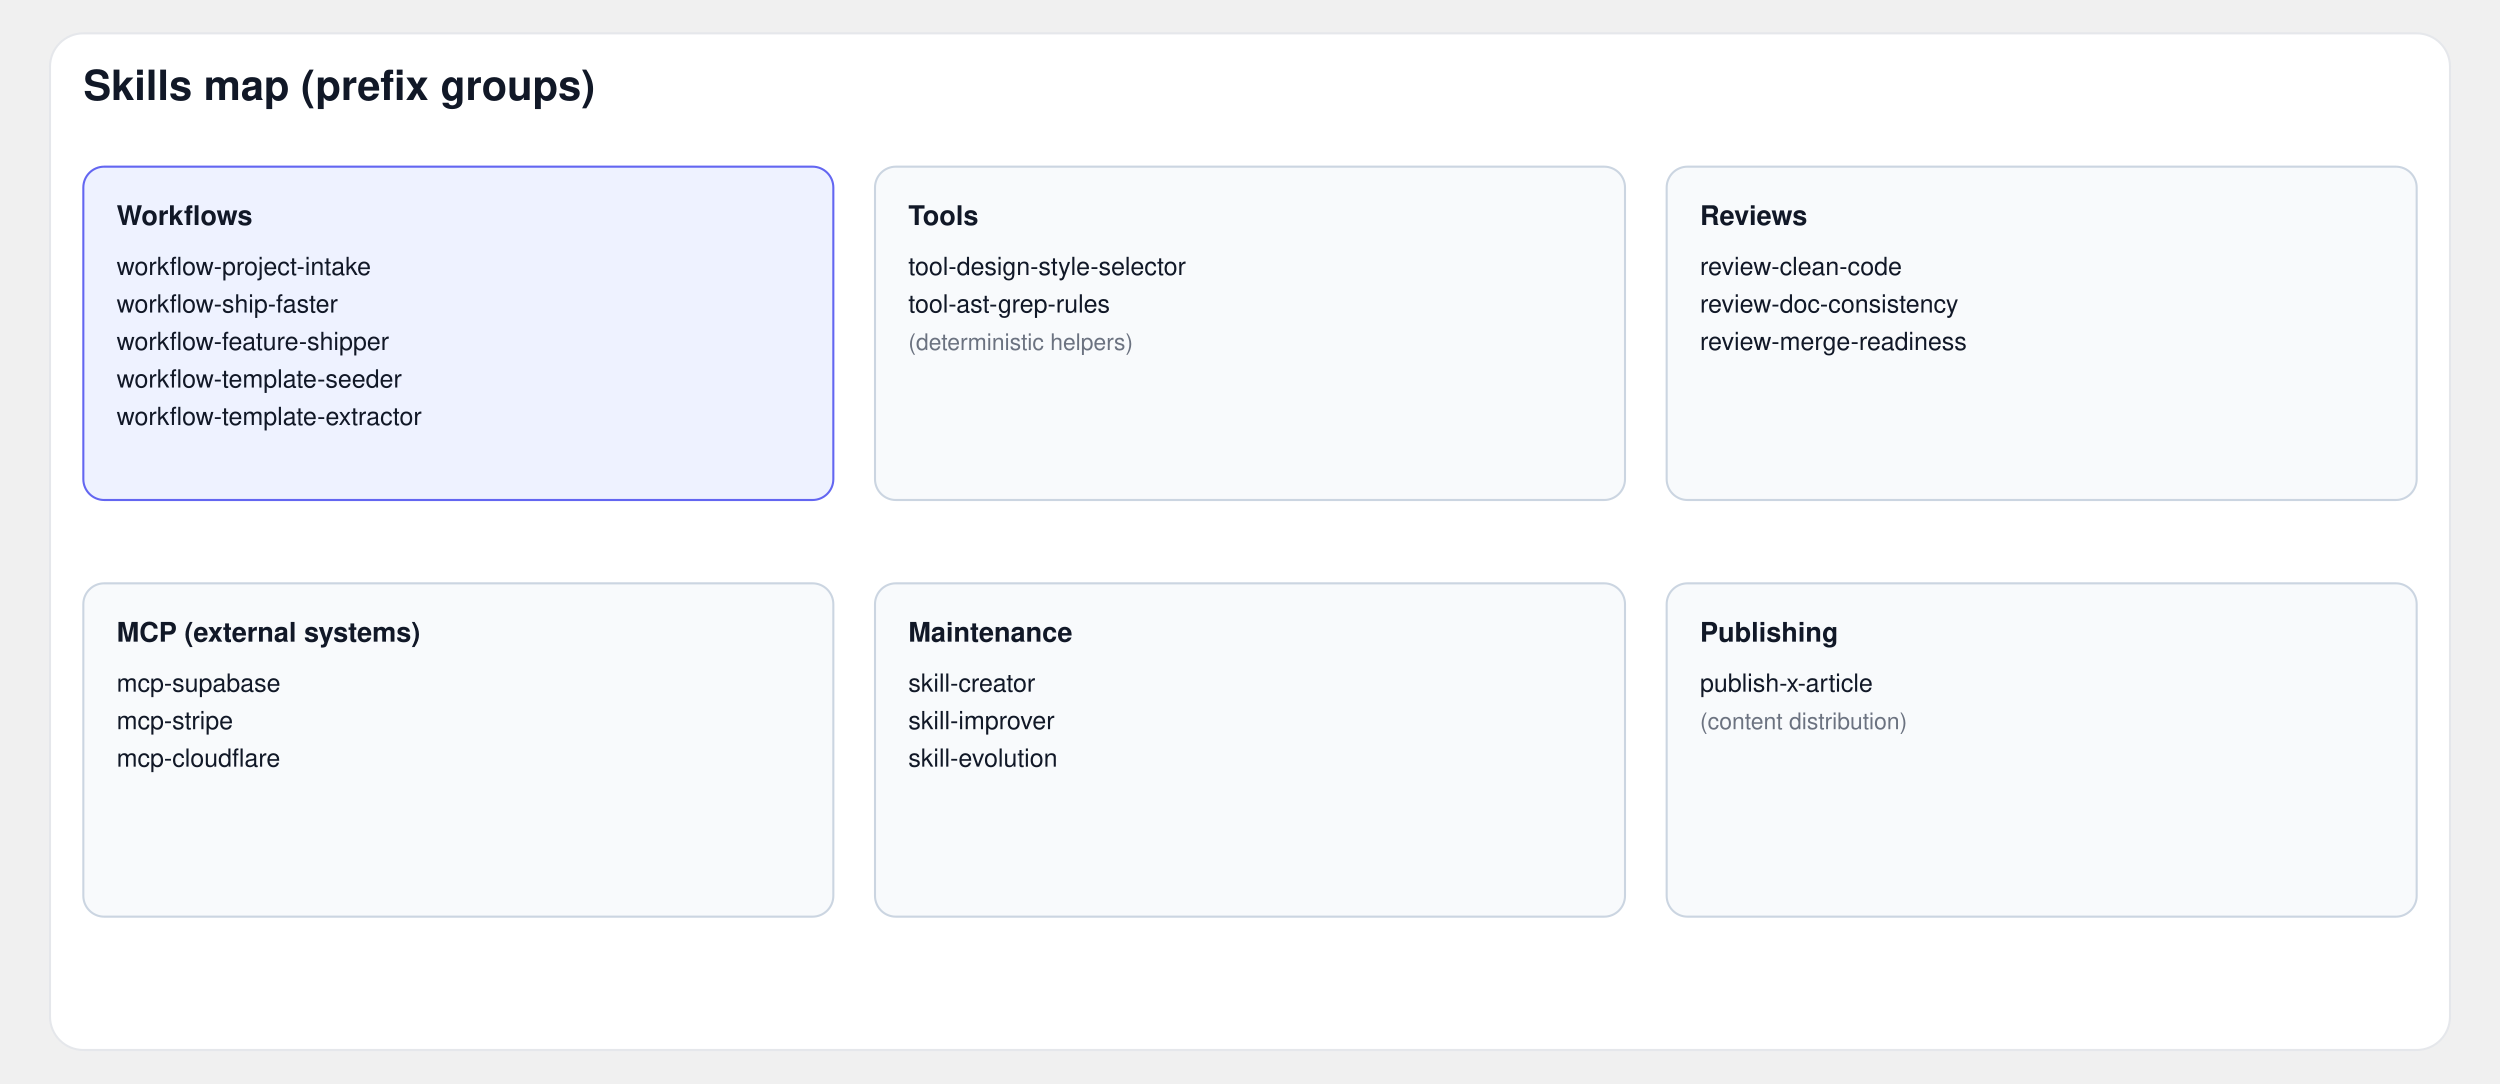
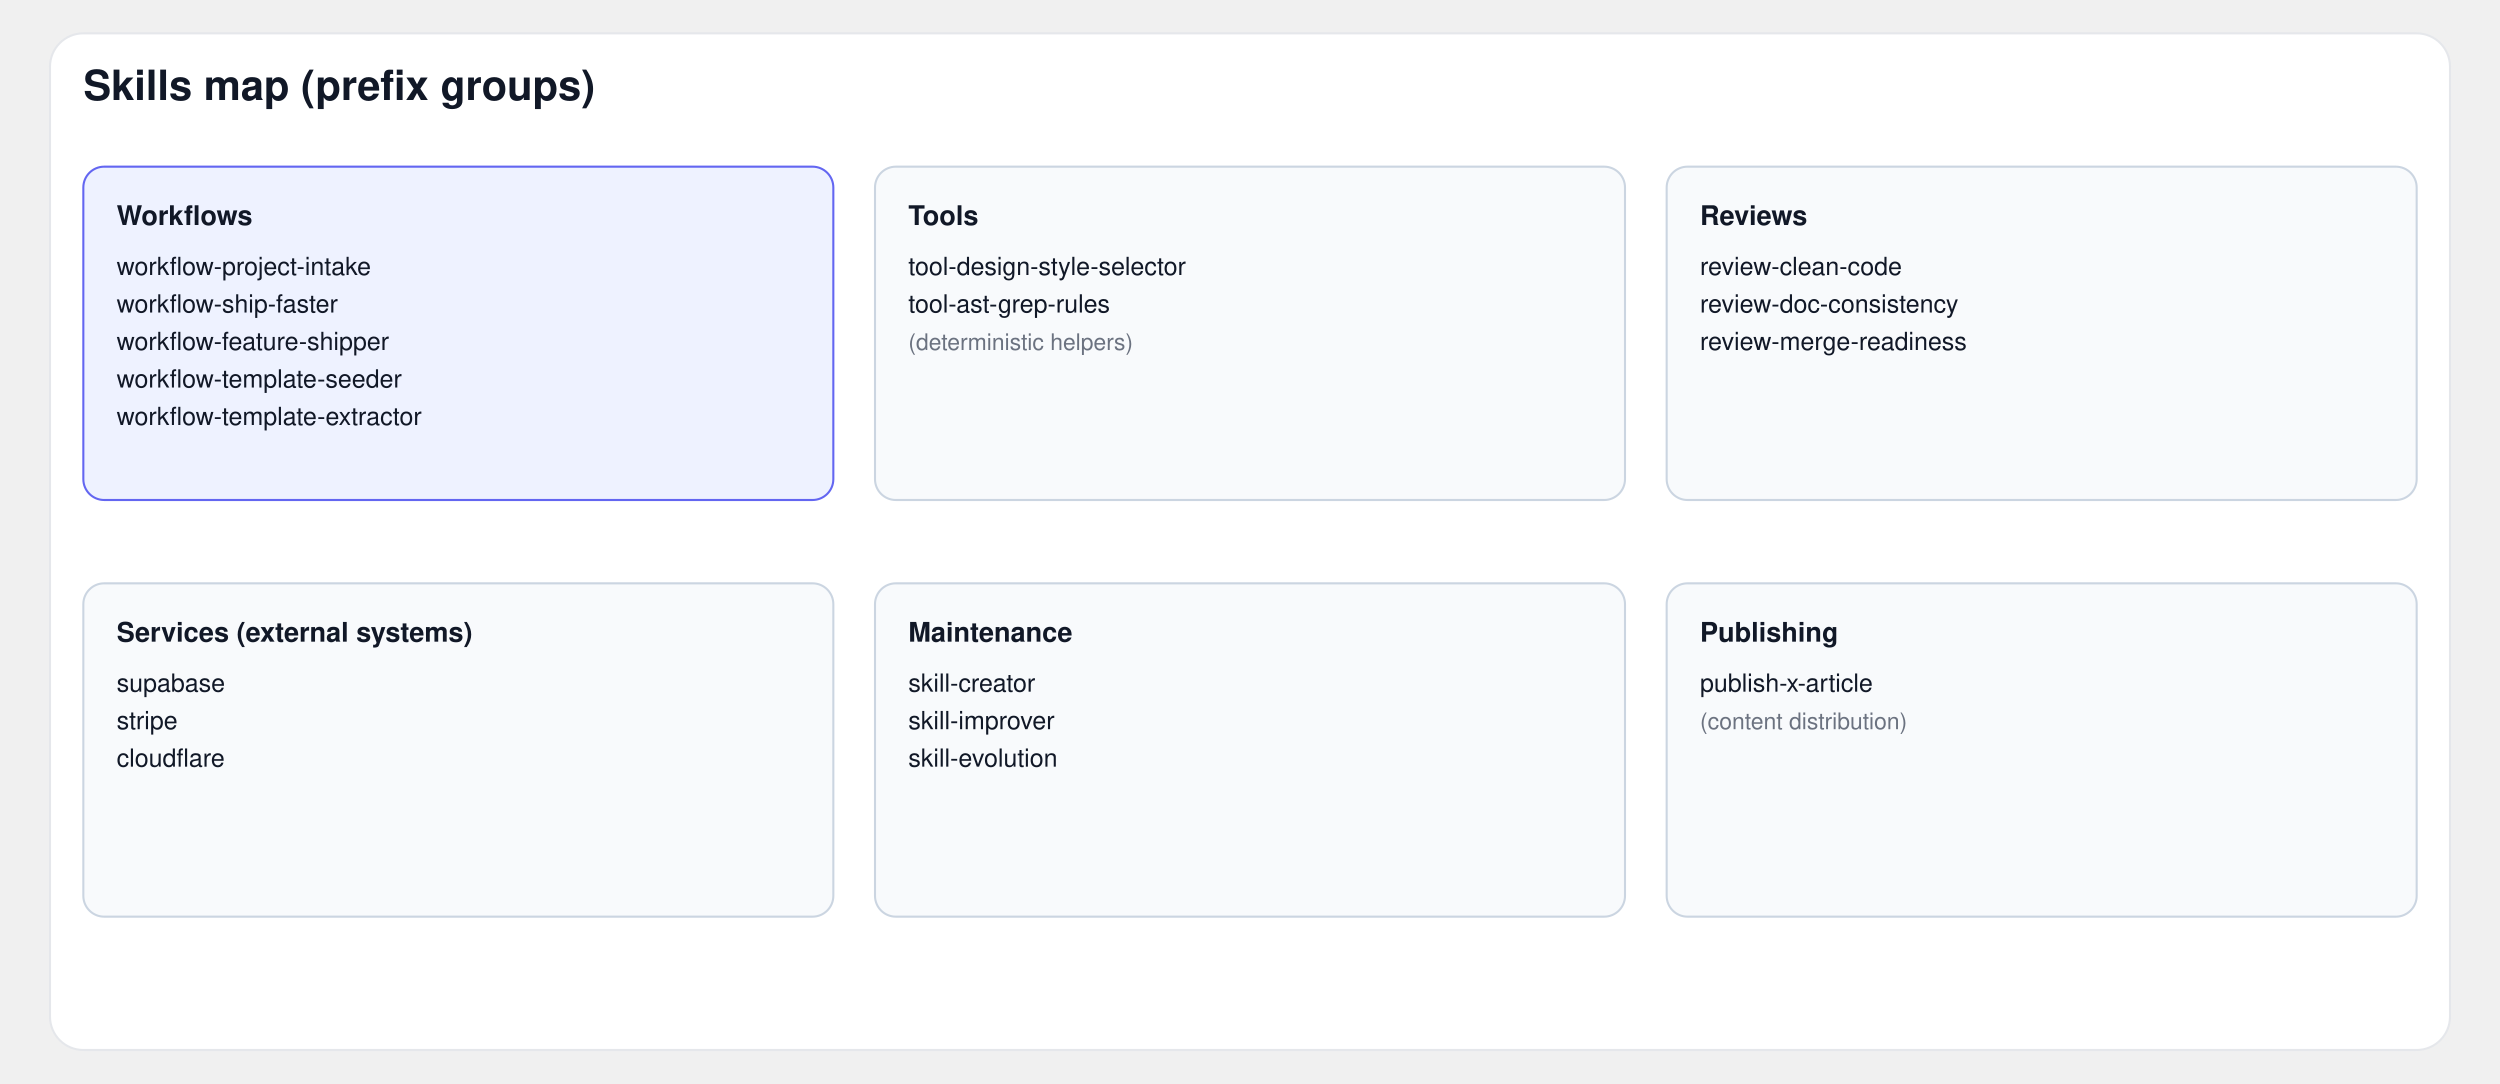
<svg xmlns="http://www.w3.org/2000/svg" width="1200" height="520" viewBox="0 0 1200 520" role="img" aria-label="Skills map">
  <style>
    .title { font: 700 20px Helvetica, Arial, sans-serif; fill: #111827; }
    .label { font: 600 13px Helvetica, Arial, sans-serif; fill: #111827; }
    .text { font: 12px Helvetica, Arial, sans-serif; fill: #111827; }
    .muted { font: 11px Helvetica, Arial, sans-serif; fill: #6B7280; }
    .box { fill: #F8FAFC; stroke: #CBD5E1; stroke-width: 1; rx: 10; }
    .accent { fill: #EEF2FF; stroke: #6366F1; }
  </style>
  <rect x="24" y="16" width="1152" height="488" rx="16" fill="#FFFFFF" stroke="#E5E7EB" />
  <text x="40" y="48" class="title">Skills map (prefix groups)</text>
  <rect x="40" y="80" width="360" height="160" class="box accent" />
  <text x="56" y="108" class="label">Workflows</text>
  <text x="56" y="132" class="text">workflow-project-intake</text>
  <text x="56" y="150" class="text">workflow-ship-faster</text>
  <text x="56" y="168" class="text">workflow-feature-shipper</text>
  <text x="56" y="186" class="text">workflow-template-seeder</text>
  <text x="56" y="204" class="text">workflow-template-extractor</text>
  <rect x="420" y="80" width="360" height="160" class="box" />
  <text x="436" y="108" class="label">Tools</text>
  <text x="436" y="132" class="text">tool-design-style-selector</text>
  <text x="436" y="150" class="text">tool-ast-grep-rules</text>
  <text x="436" y="168" class="muted">(deterministic helpers)</text>
  <rect x="800" y="80" width="360" height="160" class="box" />
  <text x="816" y="108" class="label">Reviews</text>
  <text x="816" y="132" class="text">review-clean-code</text>
  <text x="816" y="150" class="text">review-doc-consistency</text>
  <text x="816" y="168" class="text">review-merge-readiness</text>
  <rect x="40" y="280" width="360" height="160" class="box" />
-   <text x="56" y="308" class="label">MCP (external systems)</text>
-   <text x="56" y="332" class="text">mcp-supabase</text>
-   <text x="56" y="350" class="text">mcp-stripe</text>
-   <text x="56" y="368" class="text">mcp-cloudflare</text>
+   <text x="56" y="308" class="label">Services (external systems)</text>
+   <text x="56" y="332" class="text">supabase</text>
+   <text x="56" y="350" class="text">stripe</text>
+   <text x="56" y="368" class="text">cloudflare</text>
  <rect x="420" y="280" width="360" height="160" class="box" />
  <text x="436" y="308" class="label">Maintenance</text>
  <text x="436" y="332" class="text">skill-creator</text>
  <text x="436" y="350" class="text">skill-improver</text>
  <text x="436" y="368" class="text">skill-evolution</text>
  <rect x="800" y="280" width="360" height="160" class="box" />
  <text x="816" y="308" class="label">Publishing</text>
  <text x="816" y="332" class="text">publish-x-article</text>
  <text x="816" y="350" class="muted">(content distribution)</text>
</svg>
